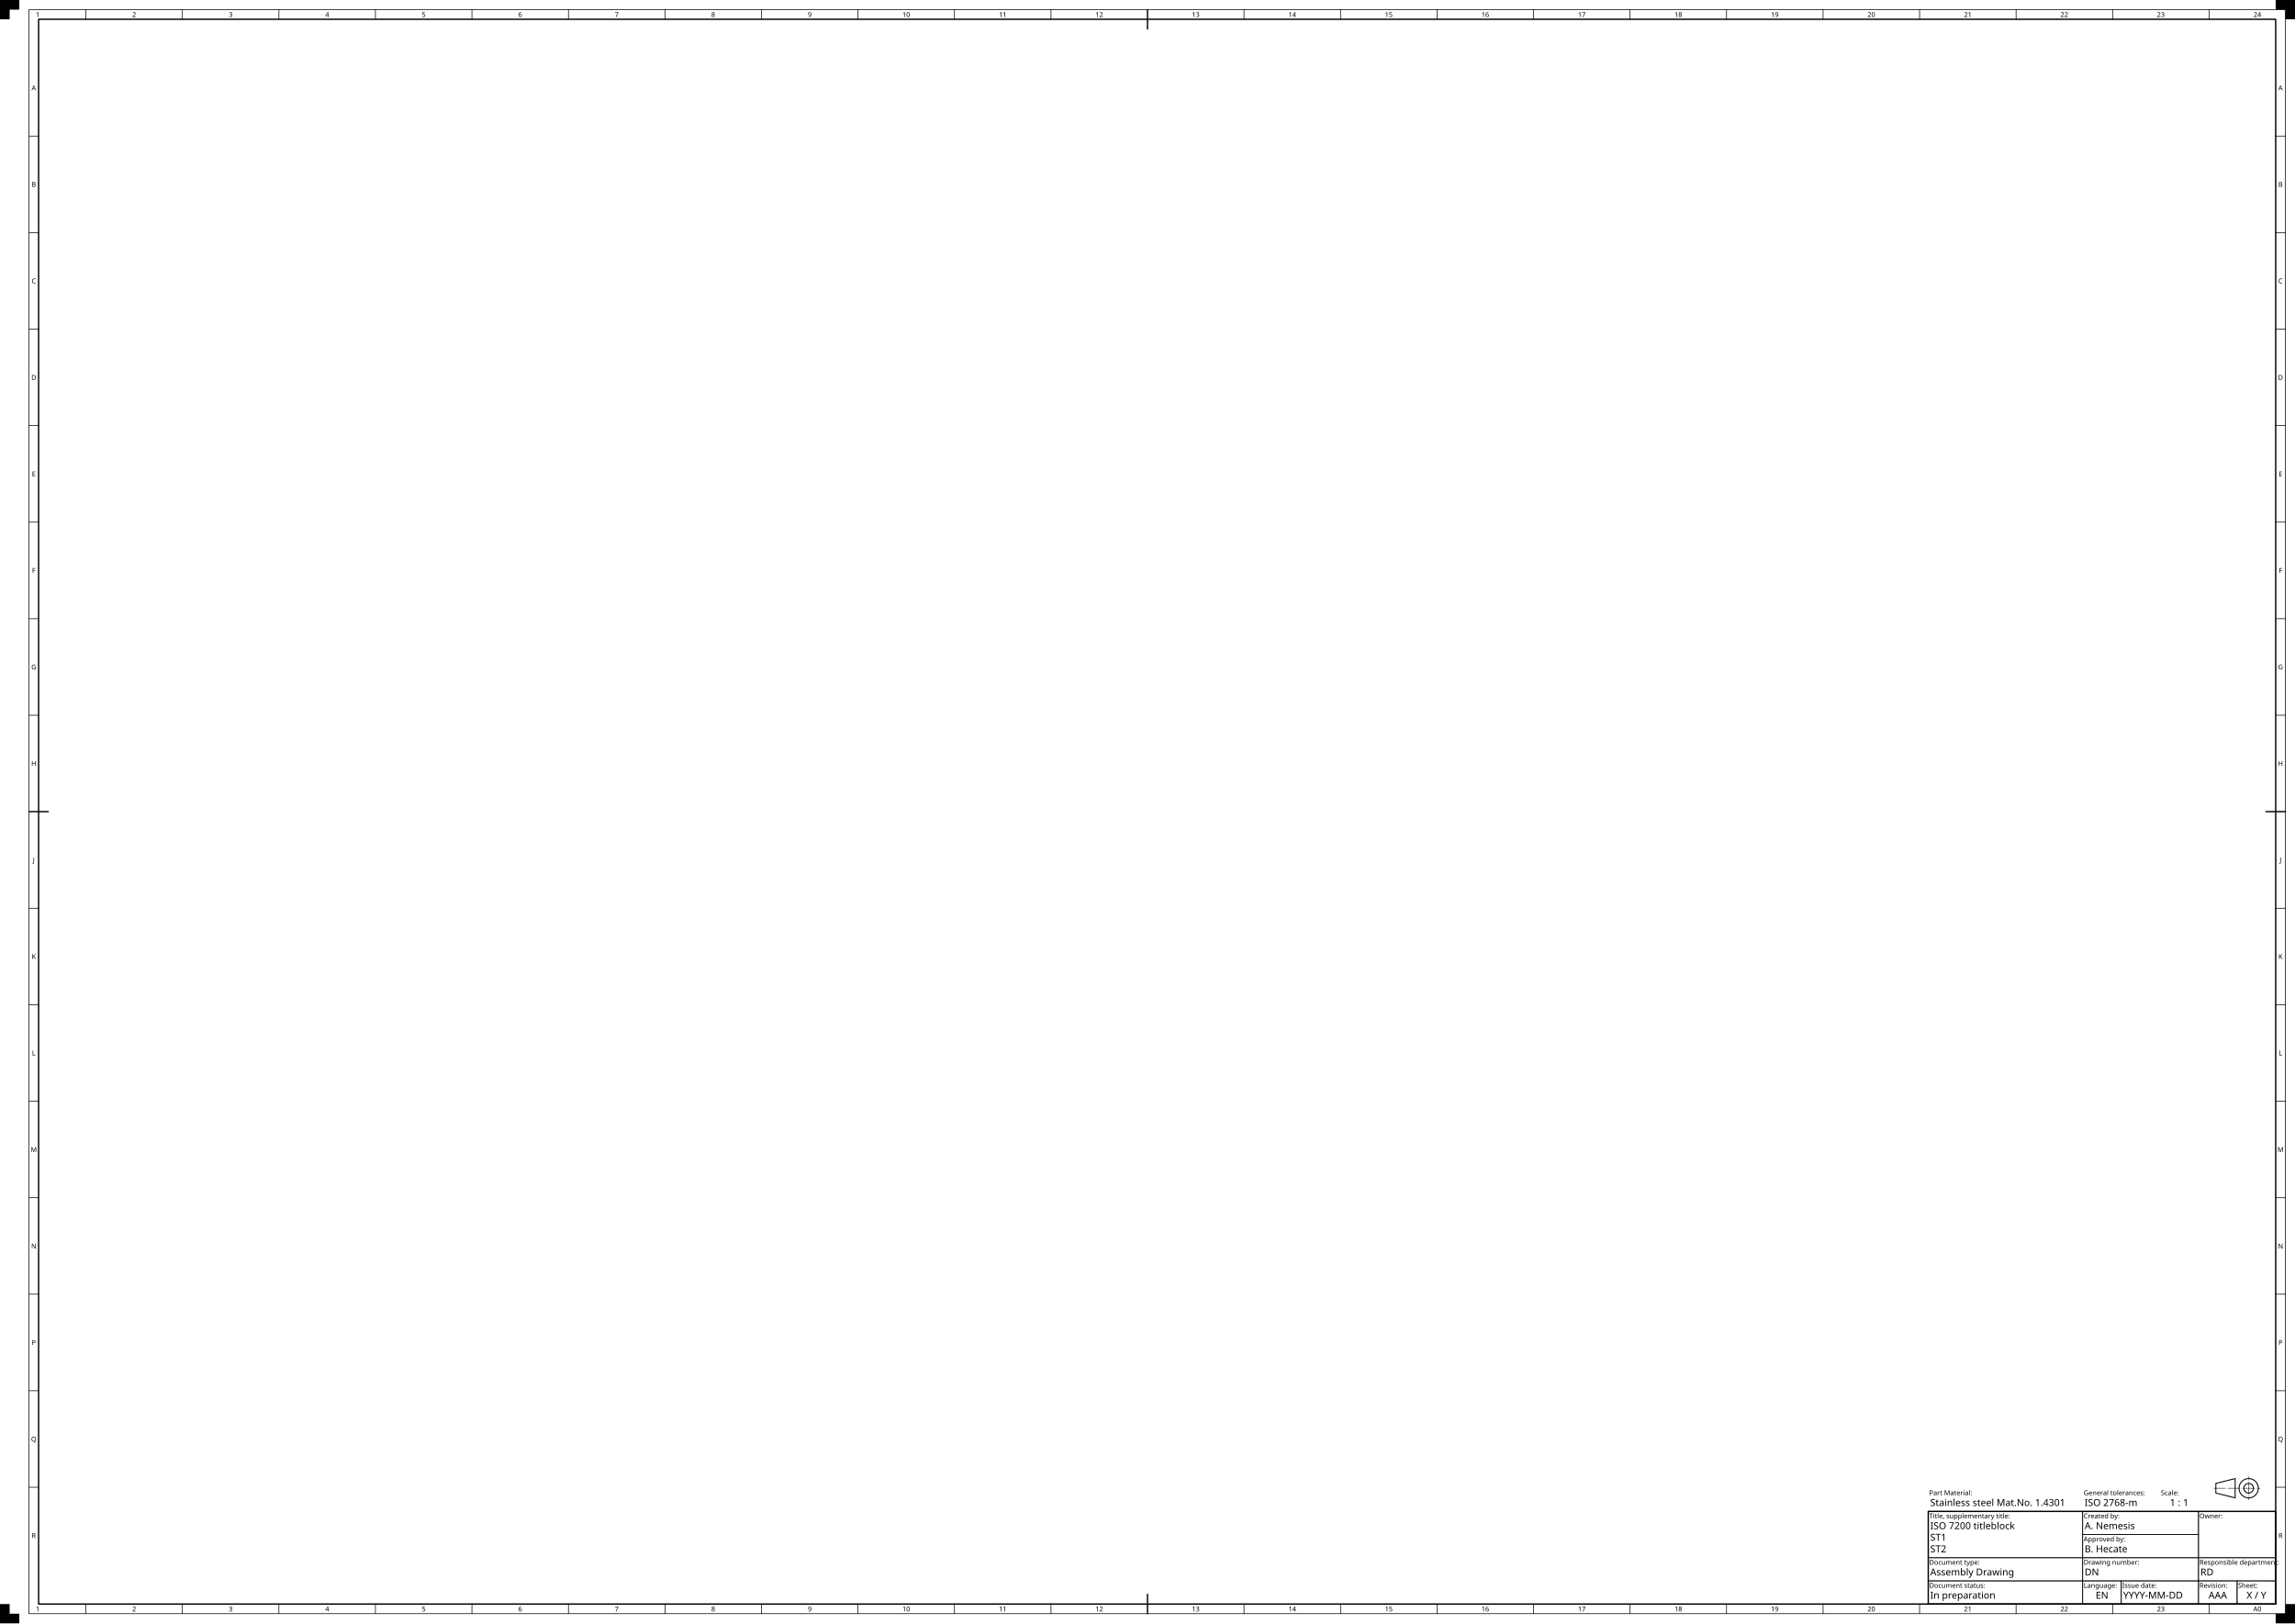
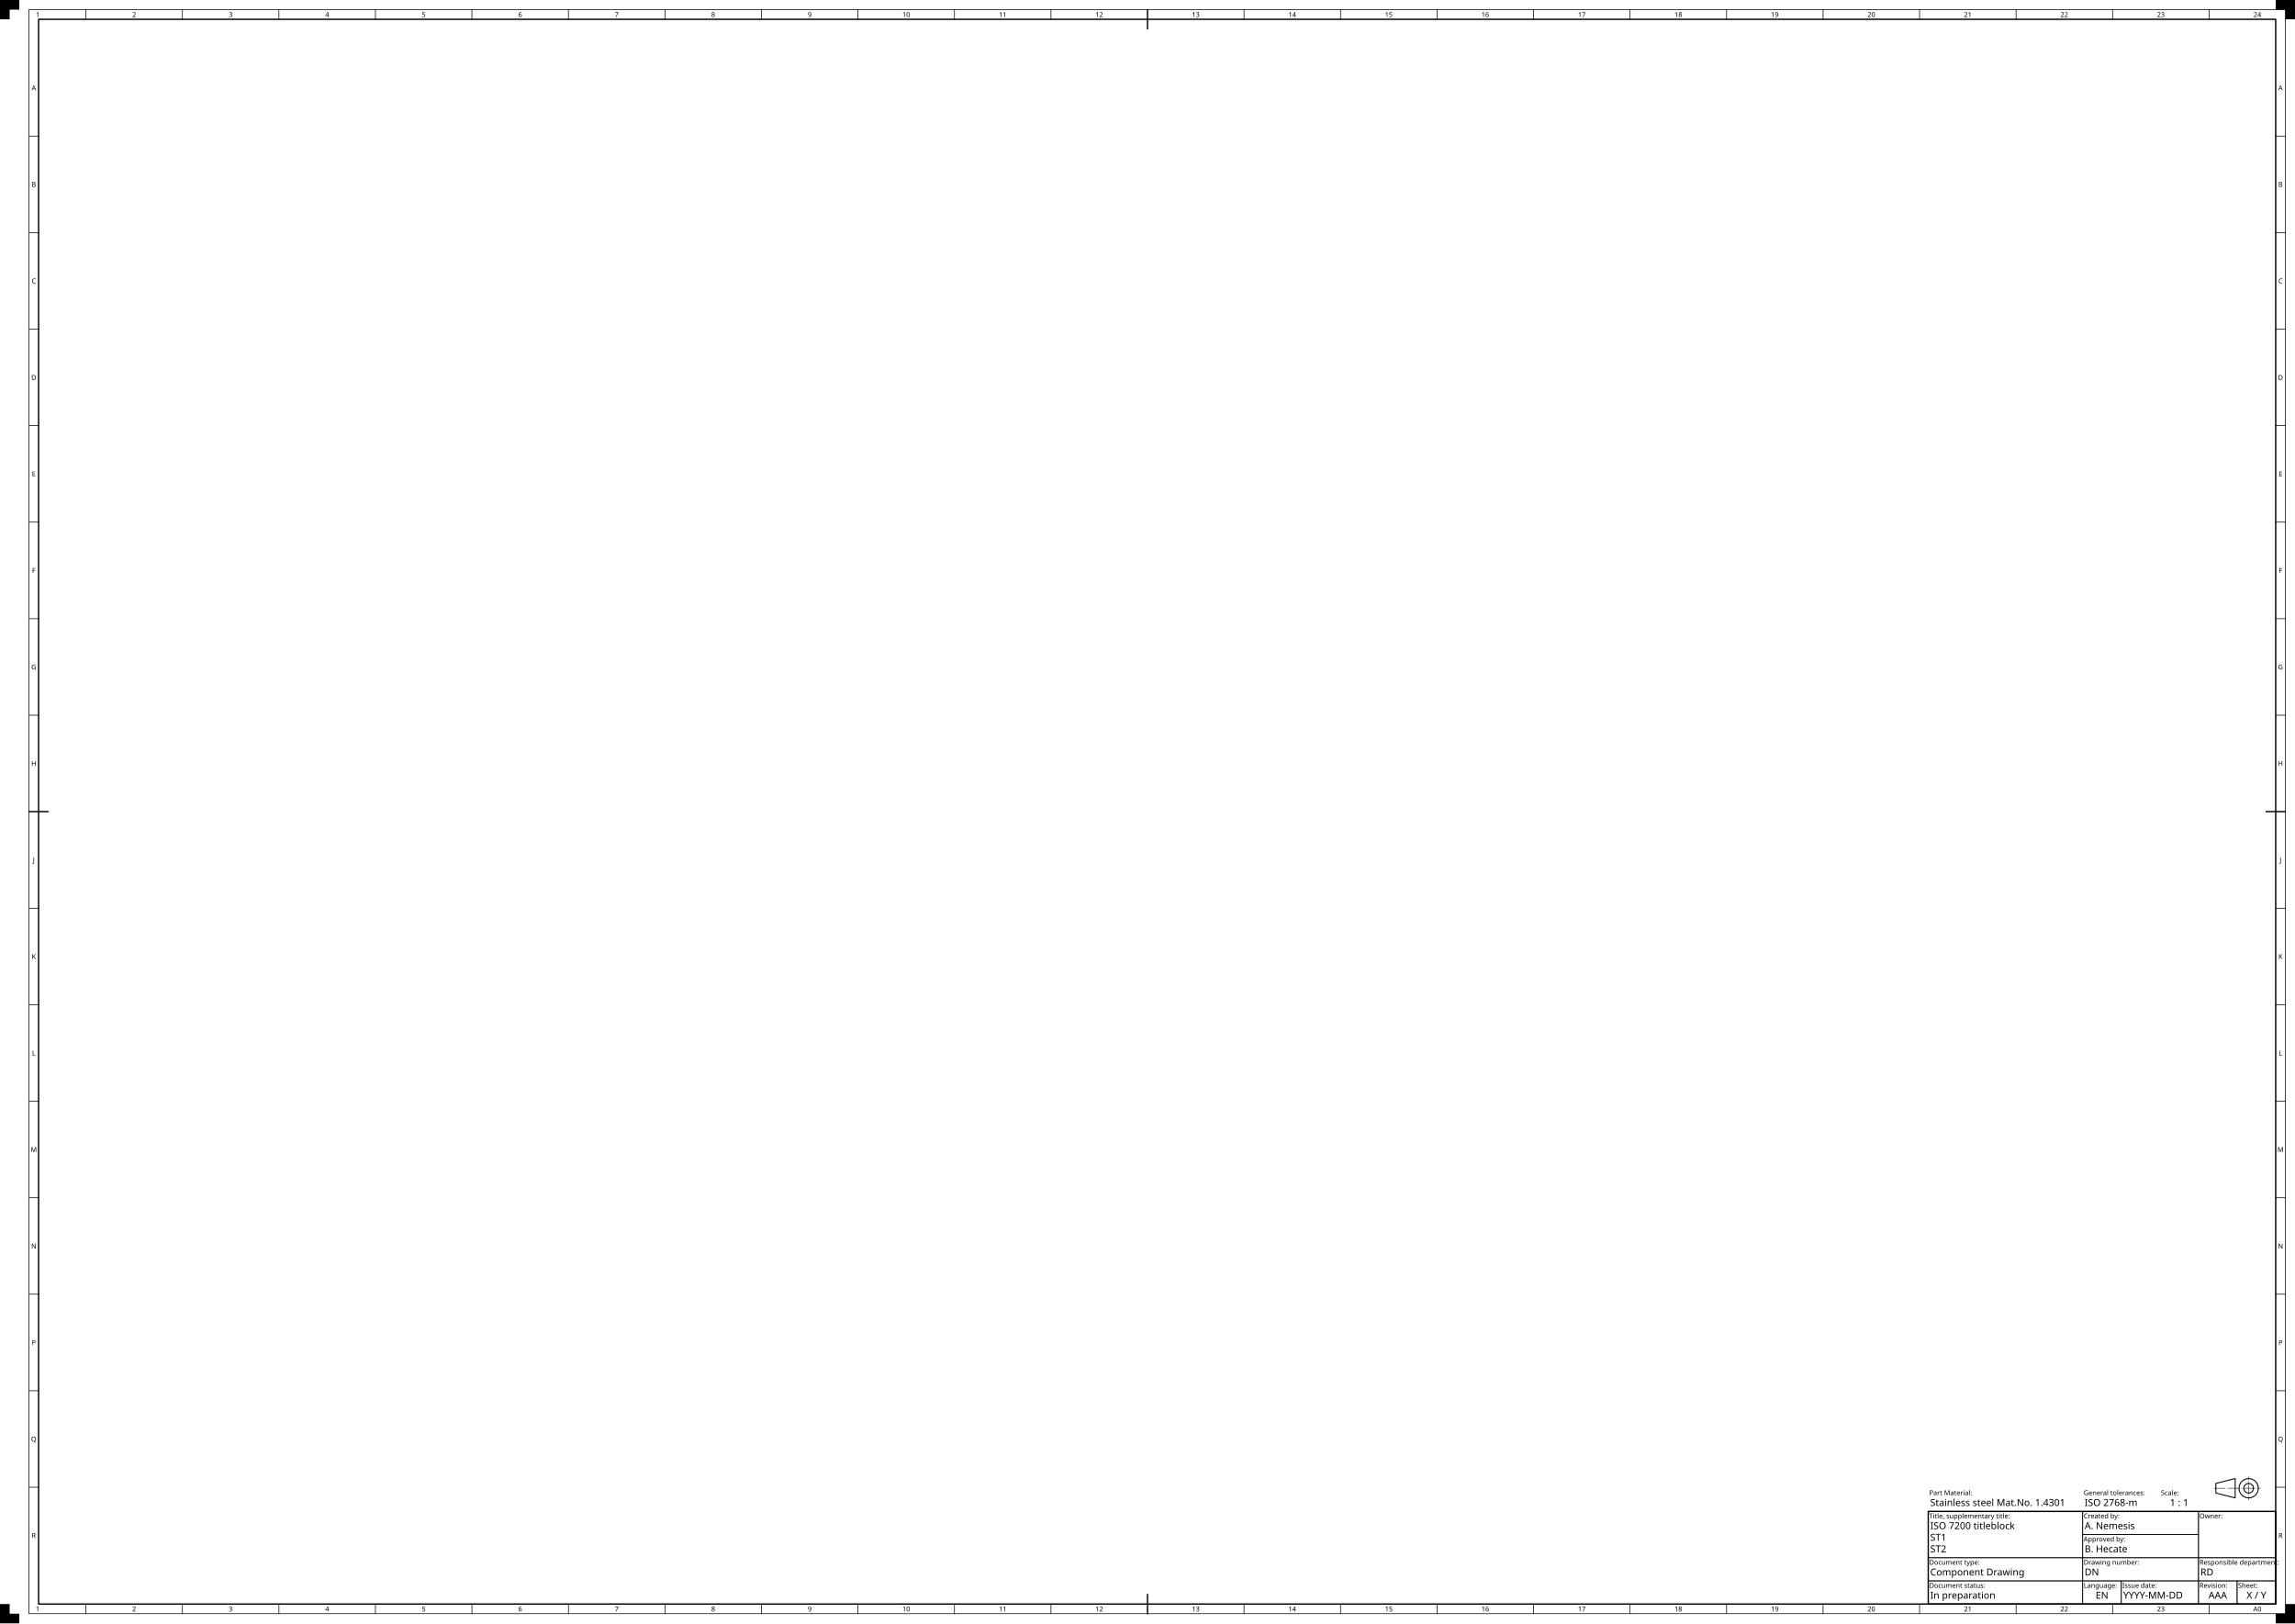
<svg xmlns="http://www.w3.org/2000/svg" xmlns:ns1="https://www.freecad.org/wiki/index.php?title=Svg_Namespace" width="1189mm" height="841mm" viewBox="0 0 1189 841" version="1.1" id="svg">
  <rect id="drawing_space_frame" x="20" y="10" width="1159" height="821" style="fill:none;stroke:#000000;stroke-width:0.7;stroke-linecap:round;stroke-linejoin:round" />
  <g id="centring_marks" style="fill:none;stroke:#000000;stroke-width:0.7;stroke-linecap:round">
    <path id="top_centering" d="m 594.5,5 v 10" />
    <path id="right_centering" d="m 1184,420.5 h -10" />
    <path id="bottom_centering" d="m 594.5,836 v -10" />
    <path id="left_centering" d="m 15,420.5 h 10" />
  </g>
  <g id="grid_reference_system">
    <g id="grid_reference_borders" style="fill:none;stroke:#000000;stroke-width:0.35;stroke-linecap:round;stroke-linejoin:round">
      <rect id="grid_reference_border" x="15" y="5" width="1169" height="831" />
      <path id="upper_border_1" d="m 44.5,5 v 5" />
      <path id="upper_border_2" d="m 94.5,5 v 5" />
      <path id="upper_border_3" d="m 144.5,5 v 5" />
      <path id="upper_border_4" d="m 194.5,5 v 5" />
      <path id="upper_border_5" d="m 244.5,5 v 5" />
      <path id="upper_border_6" d="m 294.5,5 v 5" />
      <path id="upper_border_7" d="m 344.5,5 v 5" />
      <path id="upper_border_8" d="m 394.5,5 v 5" />
      <path id="upper_border_9" d="m 444.5,5 v 5" />
      <path id="upper_border_10" d="m 494.5,5 v 5" />
      <path id="upper_border_11" d="m 544.5,5 v 5" />
      <path id="upper_border_13" d="m 644.5,5 v 5" />
      <path id="upper_border_14" d="m 694.5,5 v 5" />
      <path id="upper_border_15" d="m 744.5,5 v 5" />
      <path id="upper_border_16" d="m 794.5,5 v 5" />
      <path id="upper_border_17" d="m 844.5,5 v 5" />
      <path id="upper_border_18" d="m 894.5,5 v 5" />
      <path id="upper_border_19" d="m 944.5,5 v 5" />
      <path id="upper_border_20" d="m 994.5,5 v 5" />
      <path id="upper_border_21" d="m 1044.5,5 v 5" />
      <path id="upper_border_22" d="m 1094.5,5 v 5" />
      <path id="upper_border_23" d="m 1144.5,5 v 5" />
      <path id="right_border_1" d="m 1184,70.5 h -5" />
      <path id="right_border_2" d="m 1184,120.5 h -5" />
      <path id="right_border_3" d="m 1184,170.5 h -5" />
      <path id="right_border_4" d="m 1184,220.5 h -5" />
      <path id="right_border_5" d="m 1184,270.5 h -5" />
      <path id="right_border_6" d="m 1184,320.5 h -5" />
      <path id="right_border_7" d="m 1184,370.5 h -5" />
      <path id="right_border_9" d="m 1184,470.5 h -5" />
      <path id="right_border_10" d="m 1184,520.5 h -5" />
      <path id="right_border_11" d="m 1184,570.5 h -5" />
      <path id="right_border_12" d="m 1184,620.5 h -5" />
      <path id="right_border_13" d="m 1184,670.5 h -5" />
      <path id="right_border_14" d="m 1184,720.5 h -5" />
      <path id="right_border_15" d="m 1184,770.5 h -5" />
      <path id="lower_border_1" d="m 44.5,836 v -5" />
      <path id="lower_border_2" d="m 94.5,836 v -5" />
      <path id="lower_border_3" d="m 144.5,836 v -5" />
      <path id="lower_border_4" d="m 194.5,836 v -5" />
      <path id="lower_border_5" d="m 244.5,836 v -5" />
      <path id="lower_border_6" d="m 294.5,836 v -5" />
      <path id="lower_border_7" d="m 344.5,836 v -5" />
      <path id="lower_border_8" d="m 394.5,836 v -5" />
      <path id="lower_border_9" d="m 444.5,836 v -5" />
      <path id="lower_border_10" d="m 494.5,836 v -5" />
      <path id="lower_border_11" d="m 544.5,836 v -5" />
      <path id="lower_border_13" d="m 644.5,836 v -5" />
      <path id="lower_border_14" d="m 694.5,836 v -5" />
      <path id="lower_border_15" d="m 744.5,836 v -5" />
      <path id="lower_border_16" d="m 794.5,836 v -5" />
      <path id="lower_border_17" d="m 844.5,836 v -5" />
      <path id="lower_border_18" d="m 894.5,836 v -5" />
      <path id="lower_border_19" d="m 944.5,836 v -5" />
      <path id="lower_border_20" d="m 994.5,836 v -5" />
      <path id="lower_border_21" d="m 1044.5,836 v -5" />
      <path id="lower_border_22" d="m 1094.5,836 v -5" />
      <path id="lower_border_23" d="m 1144.5,836 v -5" />
      <path id="left_border_1" d="m 15,70.5 h 5" />
      <path id="left_border_2" d="m 15,120.5 h 5" />
      <path id="left_border_3" d="m 15,170.5 h 5" />
      <path id="left_border_4" d="m 15,220.5 h 5" />
      <path id="left_border_5" d="m 15,270.5 h 5" />
      <path id="left_border_6" d="m 15,320.5 h 5" />
      <path id="left_border_7" d="m 15,370.5 h 5" />
      <path id="left_border_9" d="m 15,470.5 h 5" />
      <path id="left_border_10" d="m 15,520.5 h 5" />
      <path id="left_border_11" d="m 15,570.5 h 5" />
      <path id="left_border_12" d="m 15,620.5 h 5" />
      <path id="left_border_13" d="m 15,670.5 h 5" />
      <path id="left_border_14" d="m 15,720.5 h 5" />
      <path id="left_border_15" d="m 15,770.5 h 5" />
    </g>
    <g id="grid_reference_markers" style="font-size:3.5px;font-family:osifont;text-align:center;text-anchor:middle;fill:#000000;stroke:none">
      <text id="upper_marker_1" x="19.5" y="8.8">1</text>
      <text id="upper_marker_2" x="69.5" y="8.8">2</text>
      <text id="upper_marker_3" x="119.5" y="8.8">3</text>
      <text id="upper_marker_4" x="169.5" y="8.8">4</text>
      <text id="upper_marker_5" x="219.5" y="8.8">5</text>
      <text id="upper_marker_6" x="269.5" y="8.8">6</text>
      <text id="upper_marker_7" x="319.5" y="8.8">7</text>
      <text id="upper_marker_8" x="369.5" y="8.8">8</text>
      <text id="upper_marker_9" x="419.5" y="8.8">9</text>
      <text id="upper_marker_10" x="469.5" y="8.8">10</text>
      <text id="upper_marker_11" x="519.5" y="8.8">11</text>
      <text id="upper_marker_12" x="569.5" y="8.8">12</text>
      <text id="upper_marker_13" x="619.5" y="8.8">13</text>
      <text id="upper_marker_14" x="669.5" y="8.8">14</text>
      <text id="upper_marker_15" x="719.5" y="8.8">15</text>
      <text id="upper_marker_16" x="769.5" y="8.8">16</text>
      <text id="upper_marker_17" x="819.5" y="8.8">17</text>
      <text id="upper_marker_18" x="869.5" y="8.8">18</text>
      <text id="upper_marker_19" x="919.5" y="8.8">19</text>
      <text id="upper_marker_20" x="969.5" y="8.8">20</text>
      <text id="upper_marker_21" x="1019.5" y="8.8">21</text>
      <text id="upper_marker_22" x="1069.5" y="8.8">22</text>
      <text id="upper_marker_23" x="1119.5" y="8.8">23</text>
      <text id="upper_marker_24" x="1169.5" y="8.8">24</text>
      <text id="right_marker_1" x="1181.5" y="46.8">A</text>
      <text id="right_marker_2" x="1181.5" y="96.8">B</text>
      <text id="right_marker_3" x="1181.5" y="146.8">C</text>
      <text id="right_marker_4" x="1181.5" y="196.8">D</text>
      <text id="right_marker_5" x="1181.5" y="246.8">E</text>
      <text id="right_marker_6" x="1181.5" y="296.8">F</text>
      <text id="right_marker_7" x="1181.5" y="346.8">G</text>
      <text id="right_marker_8" x="1181.5" y="396.8">H</text>
      <text id="right_marker_9" x="1181.5" y="446.8">J</text>
      <text id="right_marker_10" x="1181.5" y="496.8">K</text>
      <text id="right_marker_11" x="1181.5" y="546.8">L</text>
      <text id="right_marker_12" x="1181.5" y="596.8">M</text>
      <text id="right_marker_13" x="1181.5" y="646.8">N</text>
      <text id="right_marker_14" x="1181.5" y="696.8">P</text>
      <text id="right_marker_15" x="1181.5" y="746.8">Q</text>
      <text id="right_marker_16" x="1181.5" y="796.8">R</text>
      <text id="lower_marker_1" x="19.5" y="834.8">1</text>
      <text id="lower_marker_2" x="69.5" y="834.8">2</text>
      <text id="lower_marker_3" x="119.5" y="834.8">3</text>
      <text id="lower_marker_4" x="169.5" y="834.8">4</text>
      <text id="lower_marker_5" x="219.5" y="834.8">5</text>
      <text id="lower_marker_6" x="269.5" y="834.8">6</text>
      <text id="lower_marker_7" x="319.5" y="834.8">7</text>
      <text id="lower_marker_8" x="369.5" y="834.8">8</text>
      <text id="lower_marker_9" x="419.5" y="834.8">9</text>
      <text id="lower_marker_10" x="469.5" y="834.8">10</text>
      <text id="lower_marker_11" x="519.5" y="834.8">11</text>
      <text id="lower_marker_12" x="569.5" y="834.8">12</text>
      <text id="lower_marker_13" x="619.5" y="834.8">13</text>
      <text id="lower_marker_14" x="669.5" y="834.8">14</text>
      <text id="lower_marker_15" x="719.5" y="834.8">15</text>
      <text id="lower_marker_16" x="769.5" y="834.8">16</text>
      <text id="lower_marker_17" x="819.5" y="834.8">17</text>
      <text id="lower_marker_18" x="869.5" y="834.8">18</text>
      <text id="lower_marker_19" x="919.5" y="834.8">19</text>
      <text id="lower_marker_20" x="969.5" y="834.8">20</text>
      <text id="lower_marker_21" x="1019.5" y="834.8">21</text>
      <text id="lower_marker_22" x="1069.5" y="834.8">22</text>
      <text id="lower_marker_23" x="1119.5" y="834.8">23</text>
      <text id="lower_marker_24" x="1169.5" y="834.8">A0</text>
      <text id="left_marker_1" x="17.5" y="46.8">A</text>
      <text id="left_marker_2" x="17.5" y="96.8">B</text>
      <text id="left_marker_3" x="17.5" y="146.8">C</text>
      <text id="left_marker_4" x="17.5" y="196.8">D</text>
      <text id="left_marker_5" x="17.5" y="246.8">E</text>
      <text id="left_marker_6" x="17.5" y="296.8">F</text>
      <text id="left_marker_7" x="17.5" y="346.8">G</text>
      <text id="left_marker_8" x="17.5" y="396.8">H</text>
      <text id="left_marker_9" x="17.5" y="446.8">J</text>
      <text id="left_marker_10" x="17.5" y="496.8">K</text>
      <text id="left_marker_11" x="17.5" y="546.8">L</text>
      <text id="left_marker_12" x="17.5" y="596.8">M</text>
      <text id="left_marker_13" x="17.5" y="646.8">N</text>
      <text id="left_marker_14" x="17.5" y="696.8">P</text>
      <text id="left_marker_15" x="17.5" y="746.8">Q</text>
      <text id="left_marker_16" x="17.5" y="796.8">R</text>
    </g>
  </g>
  <g id="trimming_marks" style="fill:#000000;stroke:none">
    <path id="top_left_trimming" d="m 0,0 h 10 v 5 h -5 v 5 h -5 z" />
    <path id="top_right_trimming" d="m 1189,0 h -10 v 5 h 5 v 5 h 5 z" />
    <path id="bottom_right_trimming" d="m 1189,841 h -10 v -5 h 5 v -5 h 5 z" />
    <path id="bottom_left_trimming" d="m 0,841 h 10 v -5 h -5 v -5 h -5 z" />
  </g>
  <g id="title_block_borders" style="fill:none;stroke:#000000;stroke-width:0.35;stroke-linecap:round;stroke-linejoin:round">
    <rect id="title_block_frame" x="999" y="783" width="180" height="48" style="stroke-width:0.7" />
    <rect id="legal_owner_border" x="1139" y="783" width="40" height="24" />
    <rect id="identification_number_border" x="1079" y="807" width="60" height="12" />
    <rect id="revision_index_border" x="1139" y="819" width="20" height="12" />
    <rect id="date_of_issue_border" x="1099" y="819" width="40" height="12" />
    <rect id="sheet_number_border" x="1159" y="819" width="20" height="12" />
    <rect id="language_code_border" x="1079" y="819" width="20" height="12" />
    <rect id="title_border" x="999" y="783" width="80" height="24" />
    <rect id="responsible_department_border" x="1139" y="807" width="40" height="12" />
    <rect id="approval_person_border" x="1079" y="795" width="60" height="12" />
    <rect id="creator_border" x="1079" y="783" width="60" height="12" />
    <rect id="document_type_border" x="999" y="807" width="80" height="12" />
    <rect id="document_status_border" x="999" y="819" width="80" height="12" />
  </g>
  <g id="title_block_labels" style="font-size:3.5px;font-family:osifont;text-anchor:start;fill:#000000;stroke:none">
    <text id="legal_owner_label" x="1139.5" y="786.6">Owner:</text>
    <text id="identification_number_label" x="1079.5" y="810.6">Drawing number:</text>
    <text id="revision_index_label" x="1139.5" y="822.6">Revision:</text>
    <text id="date_of_issue_label" x="1099.5" y="822.6">Issue date:</text>
    <text id="sheet_number_label" x="1159.5" y="822.6">Sheet:</text>
    <text id="language_code_label" x="1079.5" y="822.6">Language:</text>
    <text id="title_label" x="999.5" y="786.6">Title, supplementary title:</text>
    <text id="responsible_department_label" x="1139.5" y="810.6">Responsible department:</text>
    <text id="approval_person_label" x="1079.5" y="798.6">Approved by:</text>
    <text id="creator_label" x="1079.5" y="786.6">Created by:</text>
    <text id="document_type label" x="999.5" y="810.6">Document type:</text>
    <text id="document_status_label" x="999.5" y="822.6">Document status:</text>
    <text id="sheet_scale_label" x="1119.5" y="774.6">Scale:</text>
    <text id="general_tolerances_label" x="1079.5" y="774.6">General tolerances:</text>
    <text id="part_material_label" x="999.5" y="774.6">Part Material:</text>
  </g>
  <g id="title_block_data_fields" style="font-size:5px;font-family:osifont;text-anchor:start;fill:#000000;stroke:none">
    <text id="legal_owner_1_data_field" x="1159" y="792.1" ns1:editable="legal_owner_1" ns1:autofill="organization" style="font-size:3.5px;text-align:center;text-anchor:middle">
      <tspan />
    </text>
    <text id="legal_owner_2_data_field" x="1159" y="796.1" ns1:editable="legal_owner_2" style="font-size:3.5px;text-align:center;text-anchor:middle">
      <tspan />
    </text>
    <text id="legal_owner_3_data_field" x="1159" y="800.1" ns1:editable="legal_owner_3" style="font-size:3.5px;text-align:center;text-anchor:middle">
      <tspan />
    </text>
    <text id="legal_owner_4_data_field" x="1159" y="804.1" ns1:editable="legal_owner_4" style="font-size:3.5px;text-align:center;text-anchor:middle">
      <tspan />
    </text>
    <text id="identification_number_data_field" x="1080" y="816.2" ns1:editable="drawing_number">
      <tspan>DN</tspan>
    </text>
    <text id="revision_index_data_field" x="1149" y="828.2" ns1:editable="revision_index" style="text-align:center;text-anchor:middle">
      <tspan>AAA</tspan>
    </text>
    <text id="date_of_issue_data_field" x="1100" y="828.2" ns1:editable="date_of_issue" ns1:autofill="date">
      <tspan>YYYY-MM-DD</tspan>
    </text>
    <text id="sheet_number_data_field" x="1169" y="828.2" ns1:editable="sheet_number" ns1:autofill="sheet" style="text-align:center;text-anchor:middle">
      <tspan>X / Y</tspan>
    </text>
    <text id="language_data_field" x="1089" y="828.2" ns1:editable="language_code" style="text-align:center;text-anchor:middle">
      <tspan>EN</tspan>
    </text>
    <text id="title_data_field" x="1000" y="792.2" ns1:editable="title" ns1:autofill="title">
      <tspan>ISO 7200 titleblock</tspan>
    </text>
    <text id="supplementary_title_1_data_field" x="1000" y="798.2" ns1:editable="supplementary_title_1">
      <tspan>ST1</tspan>
    </text>
    <text id="supplementary_title_2_data_field" x="1000" y="804.2" ns1:editable="supplementary_title_2">
      <tspan>ST2</tspan>
    </text>
    <text id="responsible_department_data_field" x="1140" y="816.2" ns1:editable="responsible_department">
      <tspan>RD</tspan>
    </text>
    <text id="approval_person_data_field" x="1080" y="804.2" ns1:editable="approval_person">
      <tspan>B. Hecate</tspan>
    </text>
    <text id="creator_data_field" x="1080" y="792.2" ns1:editable="creator" ns1:autofill="author">
      <tspan>A. Nemesis</tspan>
    </text>
    <text id="document_type_data_field" x="1000" y="816.2" ns1:editable="document_type">
-       <tspan>Assembly Drawing</tspan>
+       <tspan>Component Drawing</tspan>
    </text>
    <text id="document_status_data_field" x="1000" y="828.2" ns1:editable="document_status">
      <tspan>In preparation</tspan>
    </text>
    <text id="sheet_scale_data_field" x="1129" y="780.2" ns1:editable="sheet_scale" ns1:autofill="scale" style="text-align:center;text-anchor:middle">
      <tspan>1 : 1</tspan>
    </text>
    <text id="general_tolerances_data_field" x="1080" y="780.2" ns1:editable="general_tolerances">
      <tspan>ISO 2768-m</tspan>
    </text>
    <text id="part_material_data_field" x="1000" y="780.2" ns1:editable="part_material">
      <tspan>Stainless steel Mat.No. 1.4301</tspan>
    </text>
  </g>
  <g id="extras_outlines" style="fill:none;stroke:#000000;stroke-width:0.5;stroke-linecap:round;stroke-linejoin:round">
    <path id="first_angle_trapezoid" d="m 1158,766 -10,2.5 v 5 l 10,2.5 z" />
    <circle id="first_angle_inner circle" cx="1165" cy="771" r="2.5" />
    <circle id="first_angle_outer circle" cx="1165" cy="771" r="5" />
  </g>
  <g id="extras_centre_lines" style="fill:none;stroke:#000000;stroke-width:0.25;stroke-linecap:round;stroke-linejoin:round;stroke-dasharray:6, 0.75, 0.125, 0.75">
    <path id="first_angle_horizontal" d="m 1147,771 h 24" style="stroke-dashoffset:0.25" />
    <path id="first_angle_vertical" d="m 1165,777 v -12" style="stroke-dashoffset:4.625" />
  </g>
</svg>
